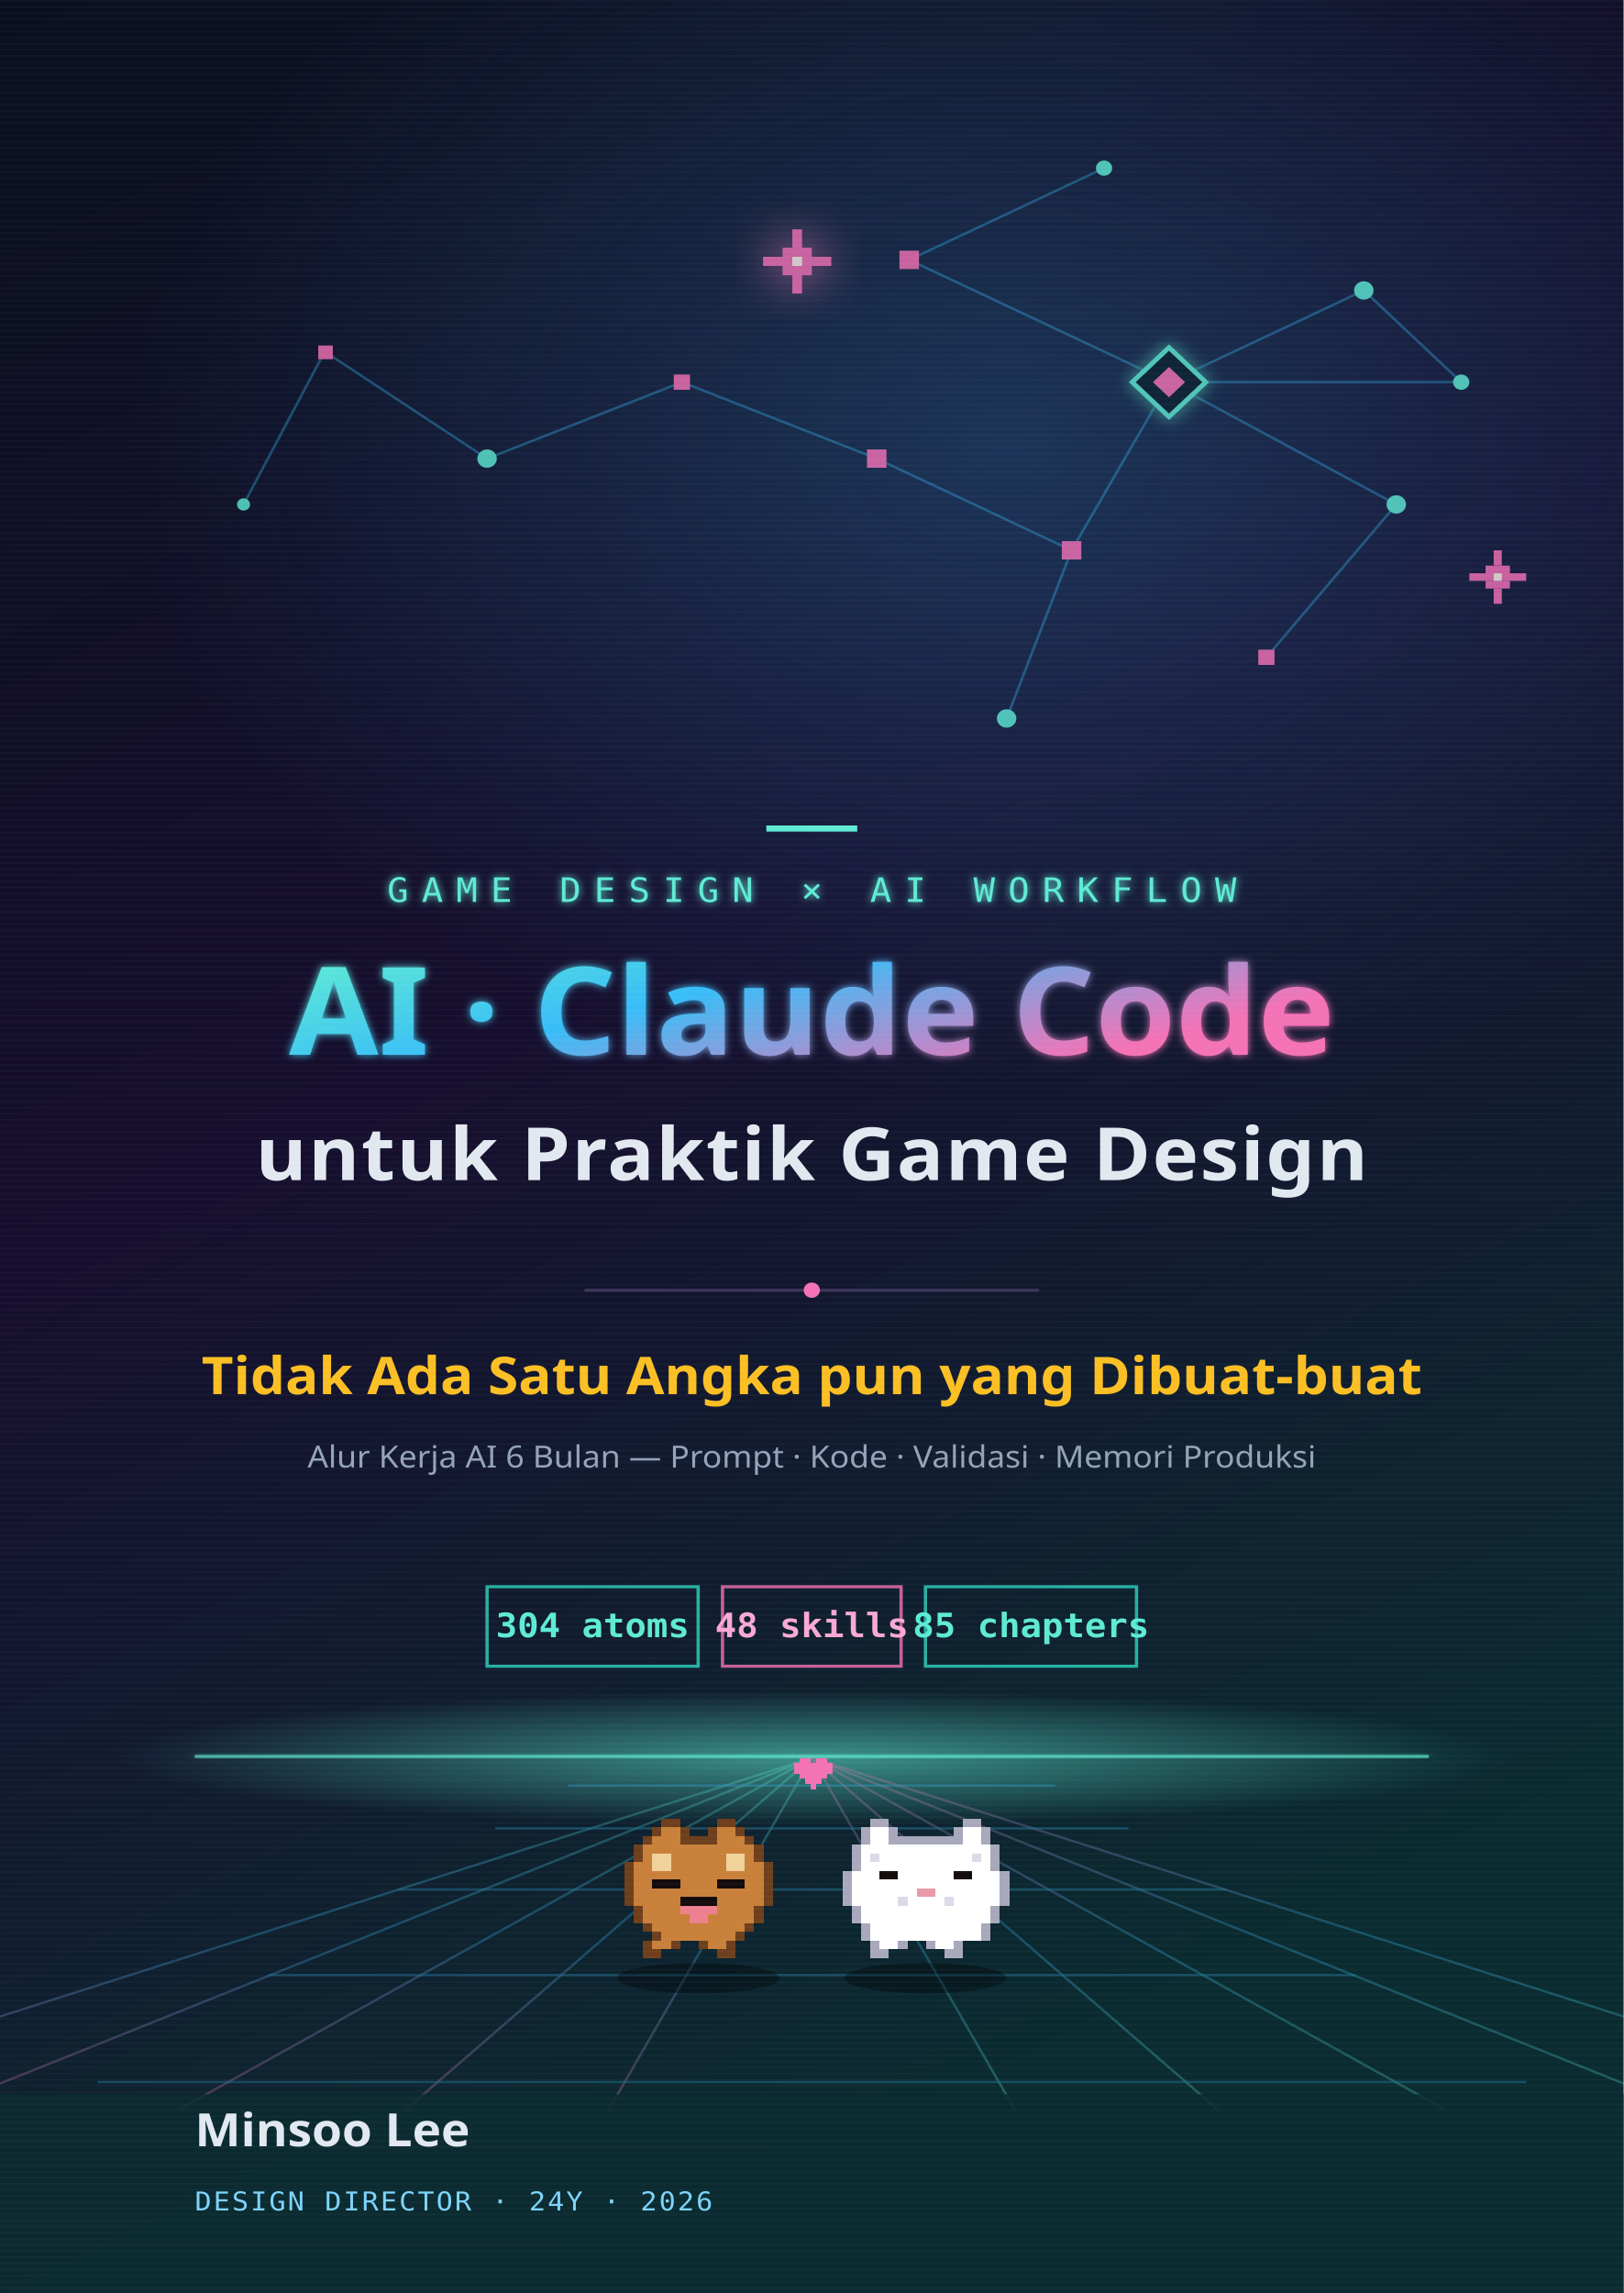
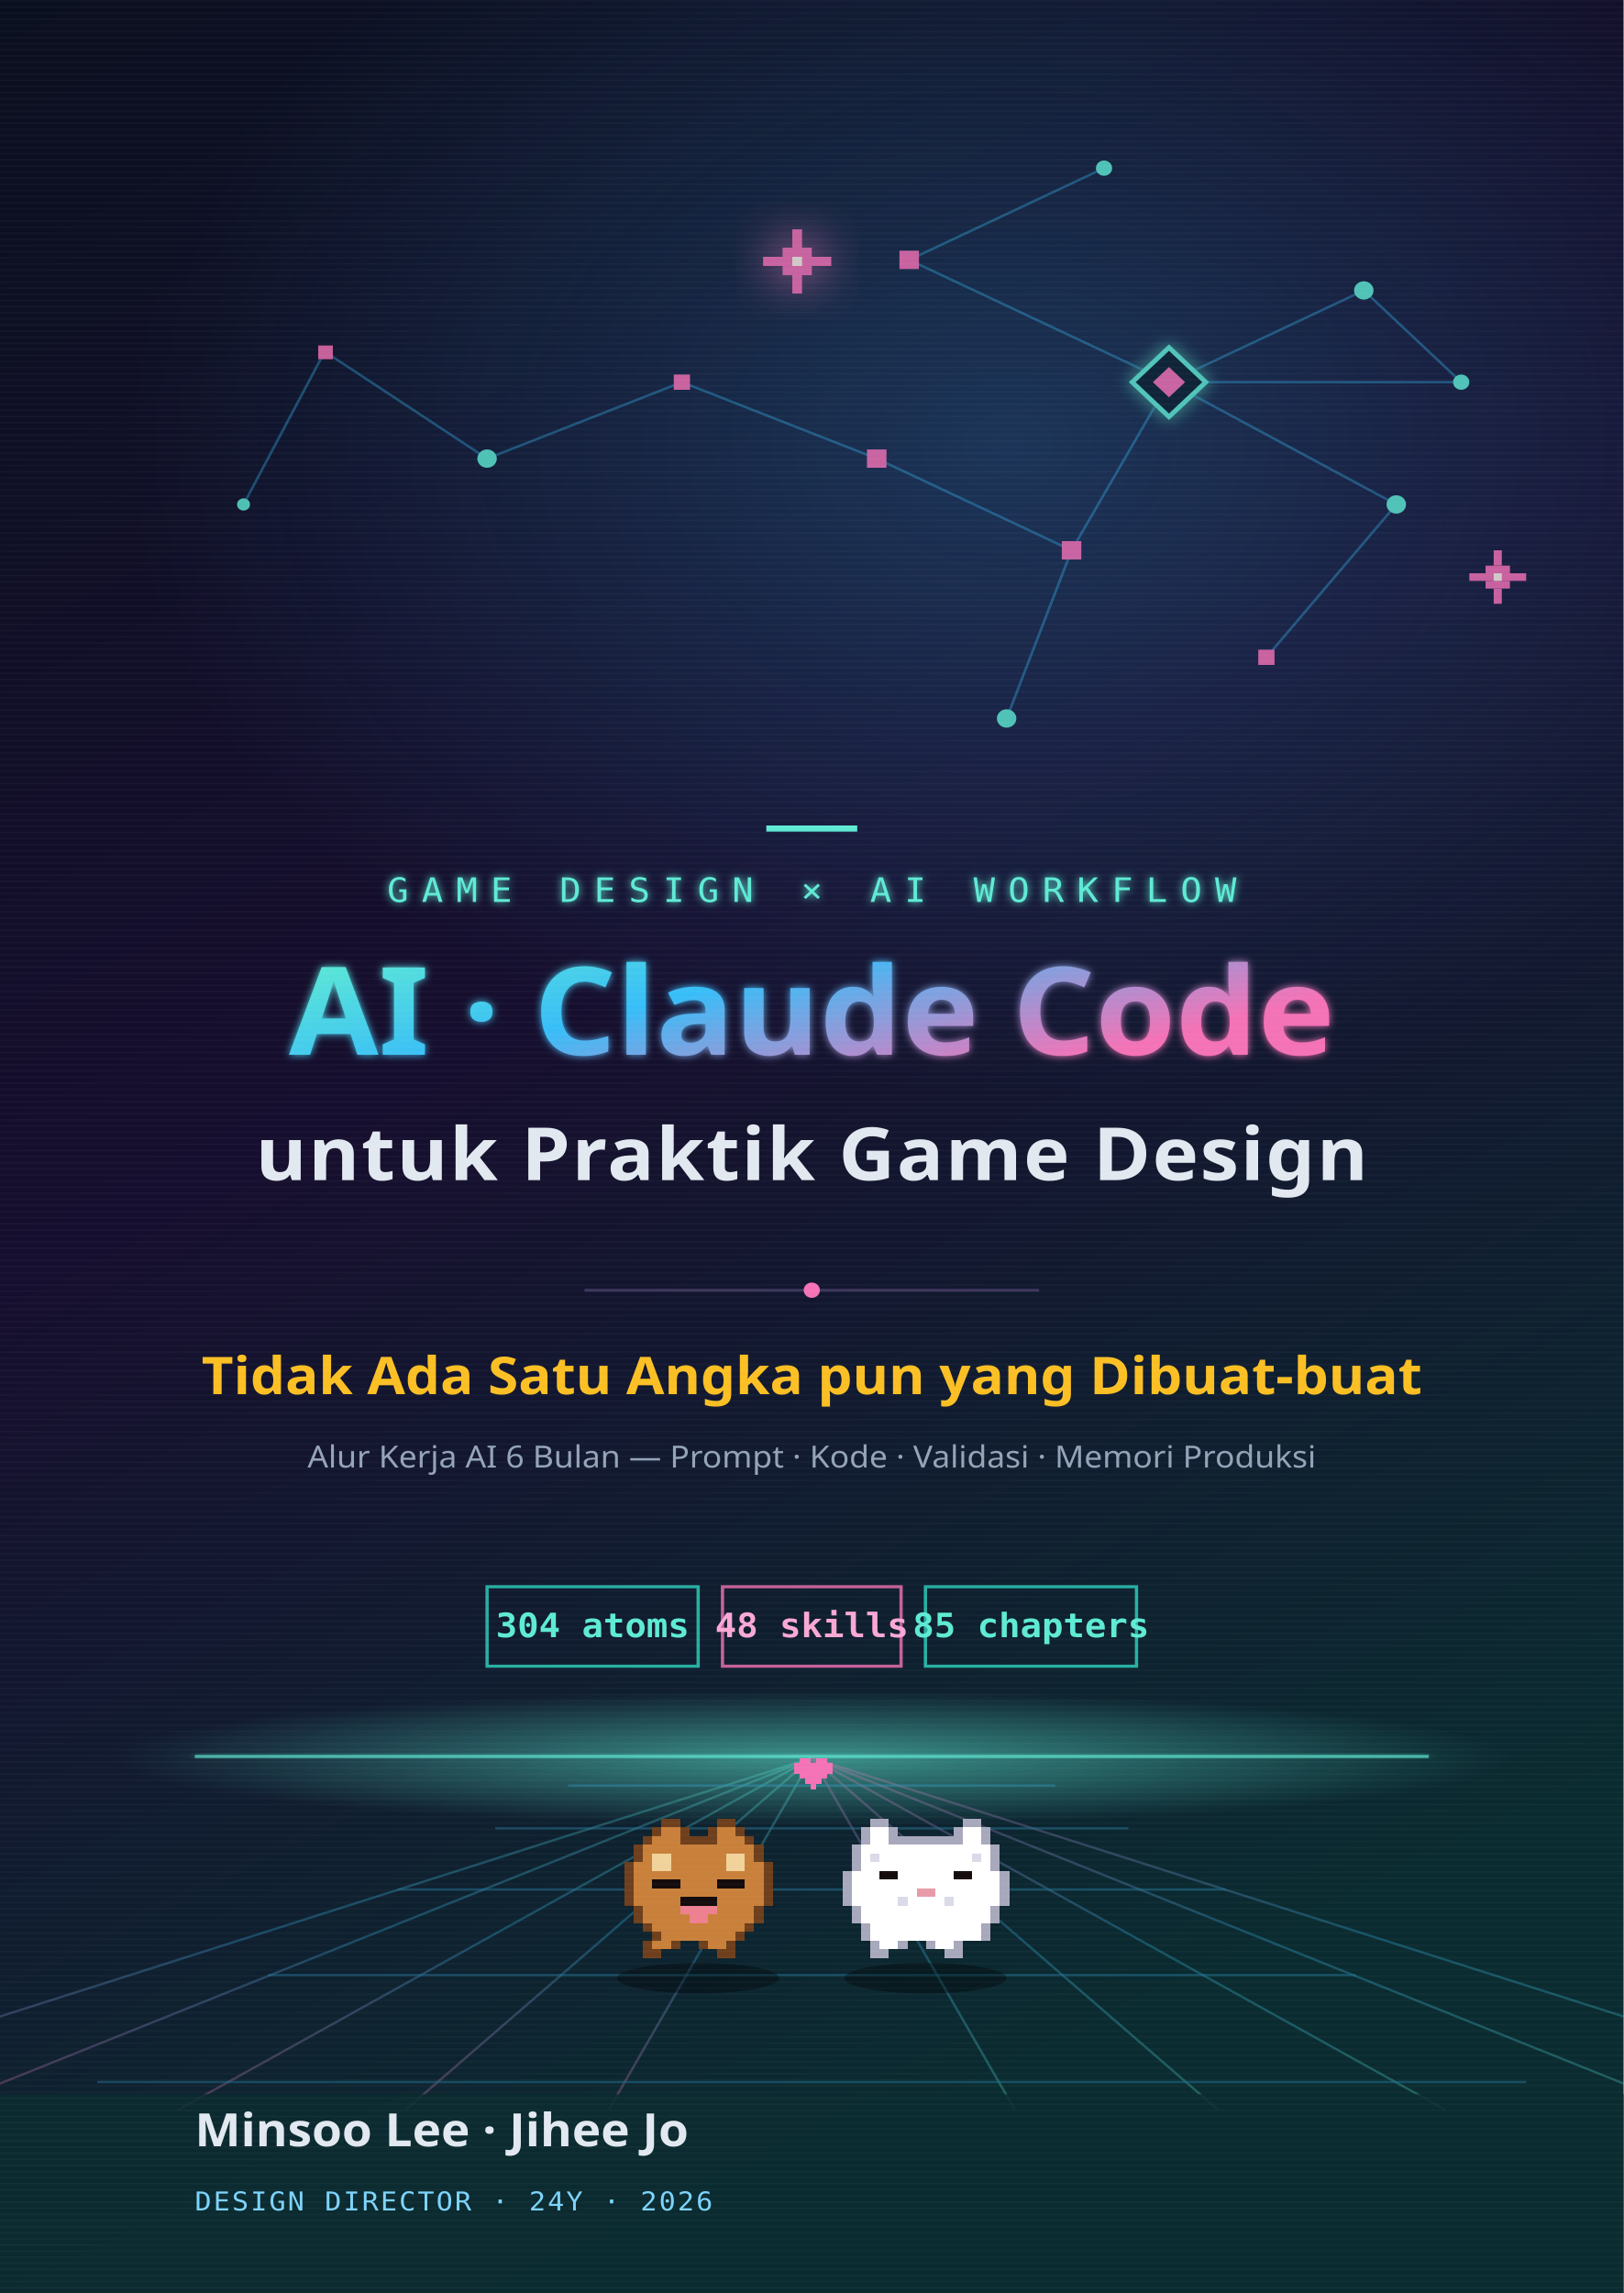
<svg xmlns="http://www.w3.org/2000/svg" viewBox="0 0 1000 1412" width="1000" height="1412" font-family="'Segoe UI','Noto Sans','Malgun Gothic',sans-serif">
  <defs>
    <linearGradient id="rBg" x1="0" y1="0" x2="0.35" y2="1">
      <stop offset="0" stop-color="#0a0f1f" />
      <stop offset="0.5" stop-color="#160e2e" />
      <stop offset="1" stop-color="#0a2b30" />
    </linearGradient>
    <linearGradient id="rTitle" x1="0" y1="0" x2="1" y2="0.35">
      <stop offset="0" stop-color="#5eead4" />
      <stop offset="0.45" stop-color="#38bdf8" />
      <stop offset="1" stop-color="#f472b6" />
    </linearGradient>
    <linearGradient id="rFloor" x1="0" y1="0" x2="1" y2="0">
      <stop offset="0" stop-color="#f472b6" />
      <stop offset="0.5" stop-color="#38bdf8" />
      <stop offset="1" stop-color="#5eead4" />
    </linearGradient>
    <radialGradient id="rHalo" cx="0.5" cy="0.5" r="0.5">
      <stop offset="0" stop-color="#38bdf8" stop-opacity="0.22" />
      <stop offset="1" stop-color="#38bdf8" stop-opacity="0" />
    </radialGradient>
    <radialGradient id="rHorizon" cx="0.5" cy="0.5" r="0.5">
      <stop offset="0" stop-color="#5eead4" stop-opacity="0.55" />
      <stop offset="1" stop-color="#5eead4" stop-opacity="0" />
    </radialGradient>
    <filter id="rGlow" x="-70%" y="-70%" width="240%" height="240%">
      <feGaussianBlur stdDeviation="5" result="b" />
      <feMerge>
        <feMergeNode in="b" />
        <feMergeNode in="SourceGraphic" />
      </feMerge>
    </filter>
    <filter id="rGlowSoft" x="-40%" y="-40%" width="180%" height="180%">
      <feGaussianBlur stdDeviation="2.5" result="b" />
      <feMerge>
        <feMergeNode in="b" />
        <feMergeNode in="SourceGraphic" />
      </feMerge>
    </filter>
    <pattern id="rScan" width="4" height="4" patternUnits="userSpaceOnUse">
      <rect width="4" height="1" fill="#ffffff" opacity="0.03" />
    </pattern>
    <g id="r-spark" fill="#f472b6">
      <rect x="3" y="0" width="1" height="2" />
      <rect x="2" y="2" width="3" height="1" />
      <rect x="0" y="3" width="7" height="1" />
      <rect x="2" y="4" width="3" height="1" />
      <rect x="3" y="5" width="1" height="2" />
      <rect x="3" y="3" width="1" height="1" fill="#fff1e8" />
    </g>
    <g id="px-gomi">
      <rect x="5" y="1" width="2" height="1" fill="#6e3f1c" />
      <rect x="11" y="1" width="2" height="1" fill="#6e3f1c" />
      <rect x="4" y="2" width="1" height="1" fill="#6e3f1c" />
      <rect x="5" y="2" width="2" height="1" fill="#c8803a" />
      <rect x="7" y="2" width="1" height="1" fill="#6e3f1c" />
      <rect x="10" y="2" width="1" height="1" fill="#6e3f1c" />
      <rect x="11" y="2" width="2" height="1" fill="#c8803a" />
      <rect x="13" y="2" width="1" height="1" fill="#6e3f1c" />
      <rect x="3" y="3" width="1" height="1" fill="#6e3f1c" />
      <rect x="4" y="3" width="3" height="1" fill="#c8803a" />
      <rect x="7" y="3" width="4" height="1" fill="#6e3f1c" />
      <rect x="11" y="3" width="3" height="1" fill="#c8803a" />
      <rect x="14" y="3" width="1" height="1" fill="#6e3f1c" />
      <rect x="2" y="4" width="1" height="1" fill="#6e3f1c" />
      <rect x="3" y="4" width="12" height="1" fill="#c8803a" />
      <rect x="15" y="4" width="1" height="1" fill="#6e3f1c" />
      <rect x="2" y="5" width="1" height="1" fill="#6e3f1c" />
      <rect x="3" y="5" width="1" height="1" fill="#c8803a" />
      <rect x="4" y="5" width="2" height="1" fill="#f0d29a" />
      <rect x="6" y="5" width="6" height="1" fill="#c8803a" />
      <rect x="12" y="5" width="2" height="1" fill="#f0d29a" />
      <rect x="14" y="5" width="1" height="1" fill="#c8803a" />
      <rect x="15" y="5" width="1" height="1" fill="#6e3f1c" />
      <rect x="1" y="6" width="1" height="1" fill="#6e3f1c" />
      <rect x="2" y="6" width="2" height="1" fill="#c8803a" />
      <rect x="4" y="6" width="2" height="1" fill="#f0d29a" />
      <rect x="6" y="6" width="6" height="1" fill="#c8803a" />
      <rect x="12" y="6" width="2" height="1" fill="#f0d29a" />
      <rect x="14" y="6" width="2" height="1" fill="#c8803a" />
      <rect x="16" y="6" width="1" height="1" fill="#6e3f1c" />
      <rect x="1" y="7" width="1" height="1" fill="#6e3f1c" />
      <rect x="2" y="7" width="14" height="1" fill="#c8803a" />
      <rect x="16" y="7" width="1" height="1" fill="#6e3f1c" />
      <rect x="1" y="8" width="1" height="1" fill="#6e3f1c" />
      <rect x="2" y="8" width="2" height="1" fill="#c8803a" />
      <rect x="4" y="8" width="3" height="1" fill="#140c0c" />
      <rect x="7" y="8" width="4" height="1" fill="#c8803a" />
      <rect x="11" y="8" width="3" height="1" fill="#140c0c" />
      <rect x="14" y="8" width="2" height="1" fill="#c8803a" />
      <rect x="16" y="8" width="1" height="1" fill="#6e3f1c" />
      <rect x="1" y="9" width="1" height="1" fill="#6e3f1c" />
      <rect x="2" y="9" width="14" height="1" fill="#c8803a" />
      <rect x="16" y="9" width="1" height="1" fill="#6e3f1c" />
      <rect x="1" y="10" width="1" height="1" fill="#6e3f1c" />
      <rect x="2" y="10" width="5" height="1" fill="#c8803a" />
      <rect x="7" y="10" width="4" height="1" fill="#140c0c" />
      <rect x="11" y="10" width="5" height="1" fill="#c8803a" />
      <rect x="16" y="10" width="1" height="1" fill="#6e3f1c" />
      <rect x="2" y="11" width="1" height="1" fill="#6e3f1c" />
      <rect x="3" y="11" width="4" height="1" fill="#c8803a" />
      <rect x="7" y="11" width="4" height="1" fill="#ee8090" />
      <rect x="11" y="11" width="4" height="1" fill="#c8803a" />
      <rect x="15" y="11" width="1" height="1" fill="#6e3f1c" />
      <rect x="2" y="12" width="1" height="1" fill="#6e3f1c" />
      <rect x="3" y="12" width="5" height="1" fill="#c8803a" />
      <rect x="8" y="12" width="2" height="1" fill="#ee8090" />
      <rect x="10" y="12" width="5" height="1" fill="#c8803a" />
      <rect x="15" y="12" width="1" height="1" fill="#6e3f1c" />
      <rect x="3" y="13" width="1" height="1" fill="#6e3f1c" />
      <rect x="4" y="13" width="10" height="1" fill="#c8803a" />
      <rect x="14" y="13" width="1" height="1" fill="#6e3f1c" />
      <rect x="4" y="14" width="1" height="1" fill="#6e3f1c" />
      <rect x="5" y="14" width="8" height="1" fill="#c8803a" />
      <rect x="13" y="14" width="1" height="1" fill="#6e3f1c" />
      <rect x="3" y="15" width="1" height="1" fill="#6e3f1c" />
      <rect x="4" y="15" width="2" height="1" fill="#c8803a" />
      <rect x="6" y="15" width="1" height="1" fill="#6e3f1c" />
      <rect x="9" y="15" width="1" height="1" fill="#6e3f1c" />
      <rect x="10" y="15" width="2" height="1" fill="#c8803a" />
      <rect x="12" y="15" width="1" height="1" fill="#6e3f1c" />
      <rect x="3" y="16" width="2" height="1" fill="#6e3f1c" />
      <rect x="11" y="16" width="2" height="1" fill="#6e3f1c" />
    </g>
    <g id="px-ggong">
      <rect x="3" y="1" width="2" height="1" fill="#a8a8bc" />
      <rect x="13" y="1" width="2" height="1" fill="#a8a8bc" />
      <rect x="2" y="2" width="1" height="1" fill="#a8a8bc" />
      <rect x="3" y="2" width="2" height="1" fill="#ffffff" />
      <rect x="5" y="2" width="1" height="1" fill="#a8a8bc" />
      <rect x="12" y="2" width="1" height="1" fill="#a8a8bc" />
      <rect x="13" y="2" width="2" height="1" fill="#ffffff" />
      <rect x="15" y="2" width="1" height="1" fill="#a8a8bc" />
      <rect x="2" y="3" width="1" height="1" fill="#a8a8bc" />
      <rect x="3" y="3" width="2" height="1" fill="#ffffff" />
      <rect x="5" y="3" width="8" height="1" fill="#a8a8bc" />
      <rect x="13" y="3" width="2" height="1" fill="#ffffff" />
      <rect x="15" y="3" width="1" height="1" fill="#a8a8bc" />
      <rect x="1" y="4" width="1" height="1" fill="#a8a8bc" />
      <rect x="2" y="4" width="14" height="1" fill="#ffffff" />
      <rect x="16" y="4" width="1" height="1" fill="#a8a8bc" />
      <rect x="1" y="5" width="1" height="1" fill="#a8a8bc" />
      <rect x="2" y="5" width="1" height="1" fill="#ffffff" />
      <rect x="3" y="5" width="1" height="1" fill="#dadae8" />
      <rect x="4" y="5" width="10" height="1" fill="#ffffff" />
      <rect x="14" y="5" width="1" height="1" fill="#dadae8" />
      <rect x="15" y="5" width="1" height="1" fill="#ffffff" />
      <rect x="16" y="5" width="1" height="1" fill="#a8a8bc" />
      <rect x="1" y="6" width="1" height="1" fill="#a8a8bc" />
      <rect x="2" y="6" width="14" height="1" fill="#ffffff" />
      <rect x="16" y="6" width="1" height="1" fill="#a8a8bc" />
      <rect x="0" y="7" width="1" height="1" fill="#a8a8bc" />
      <rect x="1" y="7" width="3" height="1" fill="#ffffff" />
      <rect x="4" y="7" width="2" height="1" fill="#140c0c" />
      <rect x="6" y="7" width="6" height="1" fill="#ffffff" />
      <rect x="12" y="7" width="2" height="1" fill="#140c0c" />
      <rect x="14" y="7" width="3" height="1" fill="#ffffff" />
      <rect x="17" y="7" width="1" height="1" fill="#a8a8bc" />
      <rect x="0" y="8" width="1" height="1" fill="#a8a8bc" />
      <rect x="1" y="8" width="16" height="1" fill="#ffffff" />
      <rect x="17" y="8" width="1" height="1" fill="#a8a8bc" />
      <rect x="0" y="9" width="1" height="1" fill="#a8a8bc" />
      <rect x="1" y="9" width="7" height="1" fill="#ffffff" />
      <rect x="8" y="9" width="2" height="1" fill="#e89aa8" />
      <rect x="10" y="9" width="7" height="1" fill="#ffffff" />
      <rect x="17" y="9" width="1" height="1" fill="#a8a8bc" />
      <rect x="0" y="10" width="1" height="1" fill="#a8a8bc" />
      <rect x="1" y="10" width="5" height="1" fill="#ffffff" />
      <rect x="6" y="10" width="1" height="1" fill="#dadae8" />
      <rect x="7" y="10" width="4" height="1" fill="#ffffff" />
      <rect x="11" y="10" width="1" height="1" fill="#dadae8" />
      <rect x="12" y="10" width="5" height="1" fill="#ffffff" />
      <rect x="17" y="10" width="1" height="1" fill="#a8a8bc" />
      <rect x="1" y="11" width="1" height="1" fill="#a8a8bc" />
      <rect x="2" y="11" width="14" height="1" fill="#ffffff" />
      <rect x="16" y="11" width="1" height="1" fill="#a8a8bc" />
      <rect x="1" y="12" width="1" height="1" fill="#a8a8bc" />
      <rect x="2" y="12" width="14" height="1" fill="#ffffff" />
      <rect x="16" y="12" width="1" height="1" fill="#a8a8bc" />
      <rect x="2" y="13" width="1" height="1" fill="#a8a8bc" />
      <rect x="3" y="13" width="12" height="1" fill="#ffffff" />
      <rect x="15" y="13" width="1" height="1" fill="#a8a8bc" />
      <rect x="2" y="14" width="1" height="1" fill="#a8a8bc" />
      <rect x="3" y="14" width="12" height="1" fill="#ffffff" />
      <rect x="15" y="14" width="1" height="1" fill="#a8a8bc" />
      <rect x="3" y="15" width="1" height="1" fill="#a8a8bc" />
      <rect x="4" y="15" width="2" height="1" fill="#ffffff" />
      <rect x="6" y="15" width="1" height="1" fill="#a8a8bc" />
      <rect x="9" y="15" width="1" height="1" fill="#a8a8bc" />
      <rect x="10" y="15" width="2" height="1" fill="#ffffff" />
      <rect x="12" y="15" width="1" height="1" fill="#a8a8bc" />
      <rect x="3" y="16" width="2" height="1" fill="#a8a8bc" />
      <rect x="11" y="16" width="2" height="1" fill="#a8a8bc" />
    </g>
  </defs>
  <g transform="scale(1,0.94133)">
    <rect width="1000" height="1500" fill="url(#rBg)" />
    <ellipse cx="620" cy="290" rx="540" ry="430" fill="url(#rHalo)" />
    <g opacity="0.8">
      <g stroke="#38bdf8" stroke-width="1.6" opacity="0.42" fill="none">
        <path d="M720,250 L560,170" />
        <path d="M720,250 L840,190" />
        <path d="M720,250 L660,360" />
        <path d="M720,250 L860,330" />
        <path d="M720,250 L900,250" />
        <path d="M560,170 L680,110" />
        <path d="M660,360 L540,300" />
        <path d="M660,360 L620,470" />
        <path d="M840,190 L900,250" />
        <path d="M860,330 L780,430" />
        <path d="M540,300 L420,250" />
        <path d="M420,250 L300,300" />
        <path d="M300,300 L200,230" />
        <path d="M200,230 L150,330" />
      </g>
      <g fill="#5eead4">
        <circle cx="840" cy="190" r="6" />
        <circle cx="860" cy="330" r="6" />
        <circle cx="900" cy="250" r="5" />
        <circle cx="680" cy="110" r="5" />
        <circle cx="620" cy="470" r="6" />
        <circle cx="300" cy="300" r="6" />
        <circle cx="150" cy="330" r="4" />
      </g>
      <g fill="#f472b6">
        <rect x="554" y="164" width="12" height="12" />
        <rect x="654" y="354" width="12" height="12" />
        <rect x="534" y="294" width="12" height="12" />
        <rect x="775" y="425" width="10" height="10" />
        <rect x="415" y="245" width="10" height="10" />
        <rect x="196" y="226" width="9" height="9" />
      </g>
      <g filter="url(#rGlow)">
        <rect x="704" y="234" width="32" height="32" transform="rotate(45 720 250)" fill="#0e2233" stroke="#5eead4" stroke-width="3" />
      </g>
      <rect x="713" y="243" width="14" height="14" transform="rotate(45 720 250)" fill="#f472b6" />
      <use href="#r-spark" transform="translate(470,150) scale(6)" filter="url(#rGlowSoft)" />
      <use href="#r-spark" transform="translate(905,360) scale(5)" />
    </g>
    <rect x="472" y="540" width="56" height="4" fill="#5eead4" />
    <text x="500" y="590" text-anchor="middle" font-family="Consolas,Menlo,monospace" font-size="22" letter-spacing="8" fill="#5eead4" filter="url(#rGlowSoft)">GAME DESIGN × AI WORKFLOW</text>
    <text x="500" y="690" text-anchor="middle" font-size="80" font-weight="800" fill="url(#rTitle)" filter="url(#rGlowSoft)">AI · Claude Code</text>
    <text x="500" y="772" text-anchor="middle" font-size="48" font-weight="600" fill="#e2e8f0" letter-spacing="1">untuk Praktik Game Design</text>
    <line x1="360" y1="844" x2="640" y2="844" stroke="#3a3358" stroke-width="2" />
    <circle cx="500" cy="844" r="5" fill="#f472b6" />
    <text x="500" y="912" text-anchor="middle" font-size="34" font-weight="600" fill="#fbbf24">Tidak Ada Satu Angka pun yang Dibuat-buat</text>
    <text x="500" y="960" text-anchor="middle" font-size="20" fill="#94a3b8">Alur Kerja AI 6 Bulan — Prompt · Kode · Validasi · Memori Produksi</text>
    <g text-anchor="middle" font-family="Consolas,Menlo,monospace" font-size="22" font-weight="600">
      <rect x="300" y="1038" width="130" height="52" fill="none" stroke="#2dd4bf" stroke-width="2" opacity="0.8" />
      <text x="365" y="1071" fill="#5eead4">304 atoms</text>
      <rect x="445" y="1038" width="110" height="52" fill="none" stroke="#f472b6" stroke-width="2" opacity="0.8" />
      <text x="500" y="1071" fill="#f9a8d4">48 skills</text>
      <rect x="570" y="1038" width="130" height="52" fill="none" stroke="#2dd4bf" stroke-width="2" opacity="0.8" />
      <text x="635" y="1071" fill="#5eead4">85 chapters</text>
    </g>
    <ellipse cx="500" cy="1150" rx="430" ry="44" fill="url(#rHorizon)" />
    <rect x="120" y="1148" width="760" height="2" fill="#5eead4" opacity="0.7" filter="url(#rGlowSoft)" />
    <g opacity="0.5">
      <g stroke="url(#rFloor)" stroke-width="1.5" fill="none" opacity="0.55">
        <path d="M-180,1380 L500,1150" />
        <path d="M-40,1380 L500,1150" />
        <path d="M110,1380 L500,1150" />
        <path d="M250,1380 L500,1150" />
        <path d="M375,1380 L500,1150" />
        <path d="M500,1380 L500,1150" />
        <path d="M625,1380 L500,1150" />
        <path d="M750,1380 L500,1150" />
        <path d="M890,1380 L500,1150" />
        <path d="M1040,1380 L500,1150" />
        <path d="M1180,1380 L500,1150" />
      </g>
      <g stroke="#38bdf8" stroke-width="1.5" opacity="0.5">
        <line x1="350" y1="1168" x2="650" y2="1168" />
        <line x1="305" y1="1196" x2="695" y2="1196" />
        <line x1="245" y1="1236" x2="755" y2="1236" />
        <line x1="165" y1="1292" x2="835" y2="1292" />
        <line x1="60" y1="1362" x2="940" y2="1362" />
      </g>
    </g>
    <rect x="0" y="1370" width="1000" height="130" fill="#0a2b30" opacity="0.85" />
-     <text x="120" y="1404" font-size="30" font-weight="600" fill="#e2e8f0">Minsoo Lee</text>
+     <text x="120" y="1404" font-size="30" font-weight="600" fill="#e2e8f0">Minsoo Lee · Jihee Jo</text>
    <text x="120" y="1446" font-family="Consolas,Menlo,monospace" font-size="17" letter-spacing="1.2" fill="#7dd3fc">DESIGN DIRECTOR · 24Y · 2026</text>
    <g>
      <ellipse cx="430" cy="1294" rx="50" ry="10" fill="#000000" opacity="0.34" />
      <ellipse cx="570" cy="1294" rx="50" ry="10" fill="#000000" opacity="0.34" />
    </g>
    <g shape-rendering="crispEdges">
      <use href="#px-gomi" transform="translate(379,1184) scale(5.7)" />
      <use href="#px-ggong" transform="translate(519,1184) scale(5.7)" />
    </g>
    <g shape-rendering="crispEdges" fill="#f472b6" transform="translate(489,1150) scale(3.4)">
      <rect x="1" y="0" width="2" height="1" />
      <rect x="4" y="0" width="2" height="1" />
      <rect x="0" y="1" width="7" height="2" />
      <rect x="1" y="3" width="5" height="1" />
      <rect x="2" y="4" width="3" height="1" />
      <rect x="3" y="5" width="1" height="1" />
    </g>
    <rect width="1000" height="1500" fill="url(#rScan)" />
  </g>
</svg>
